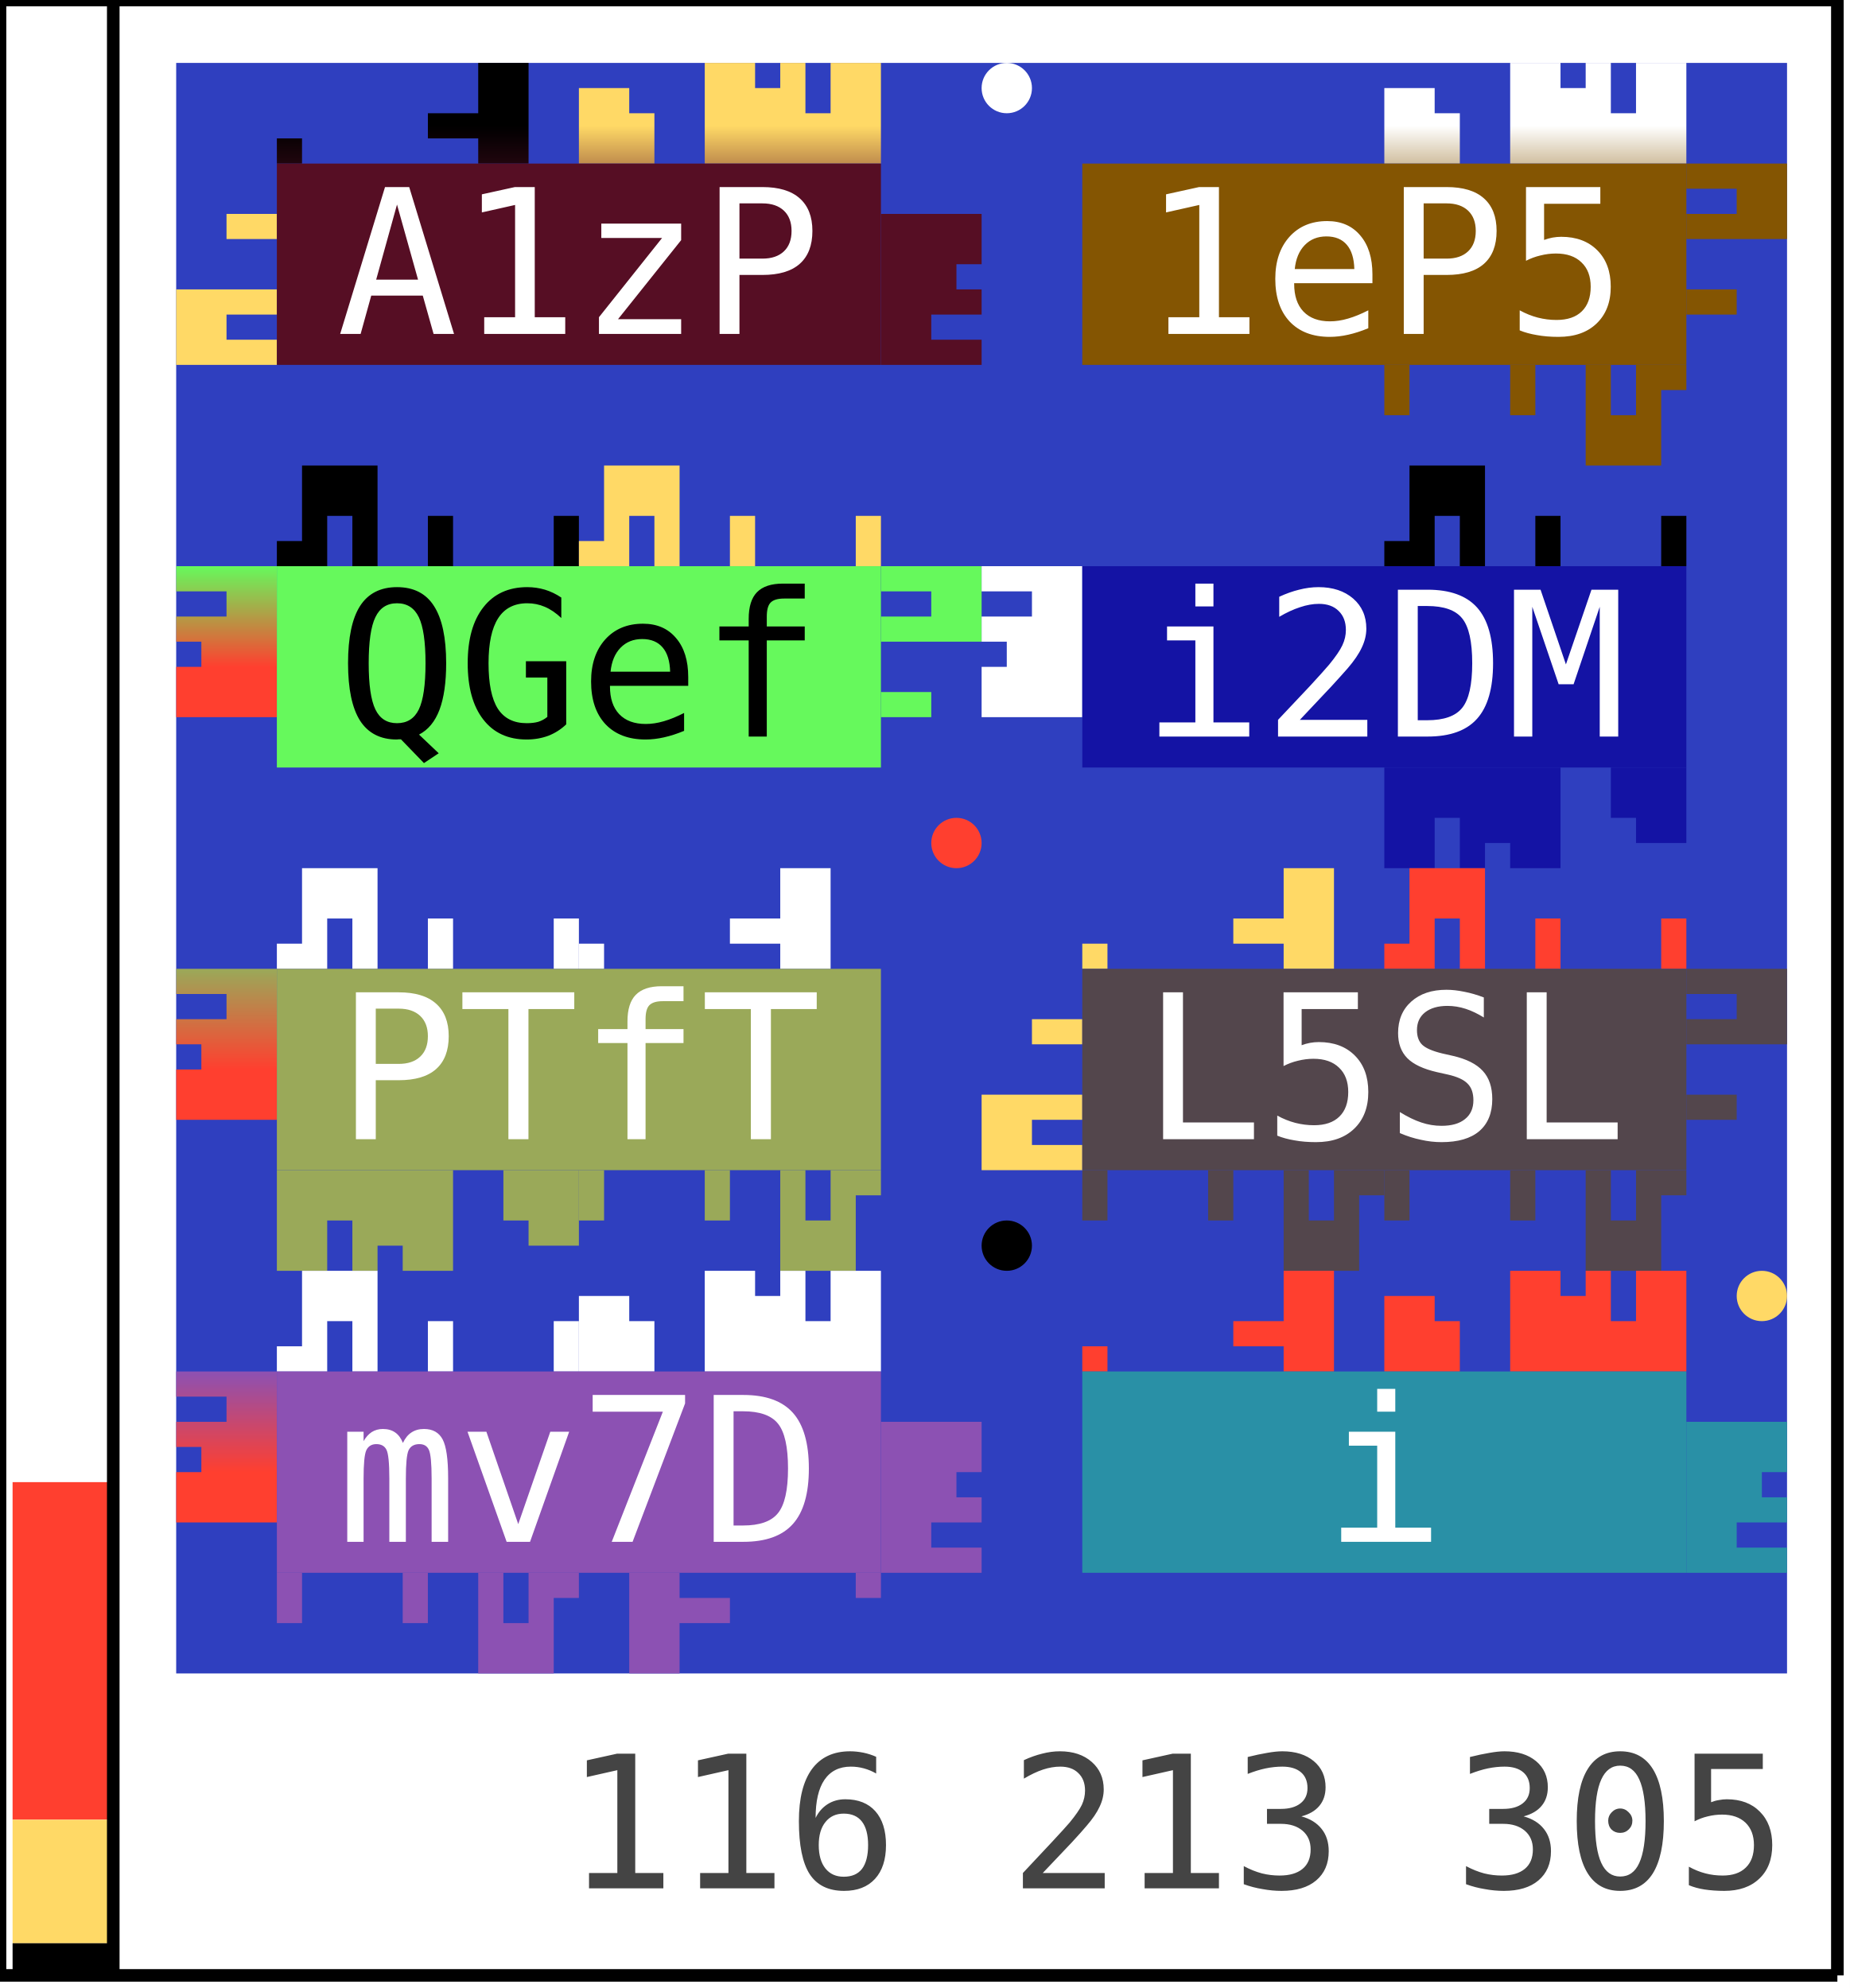
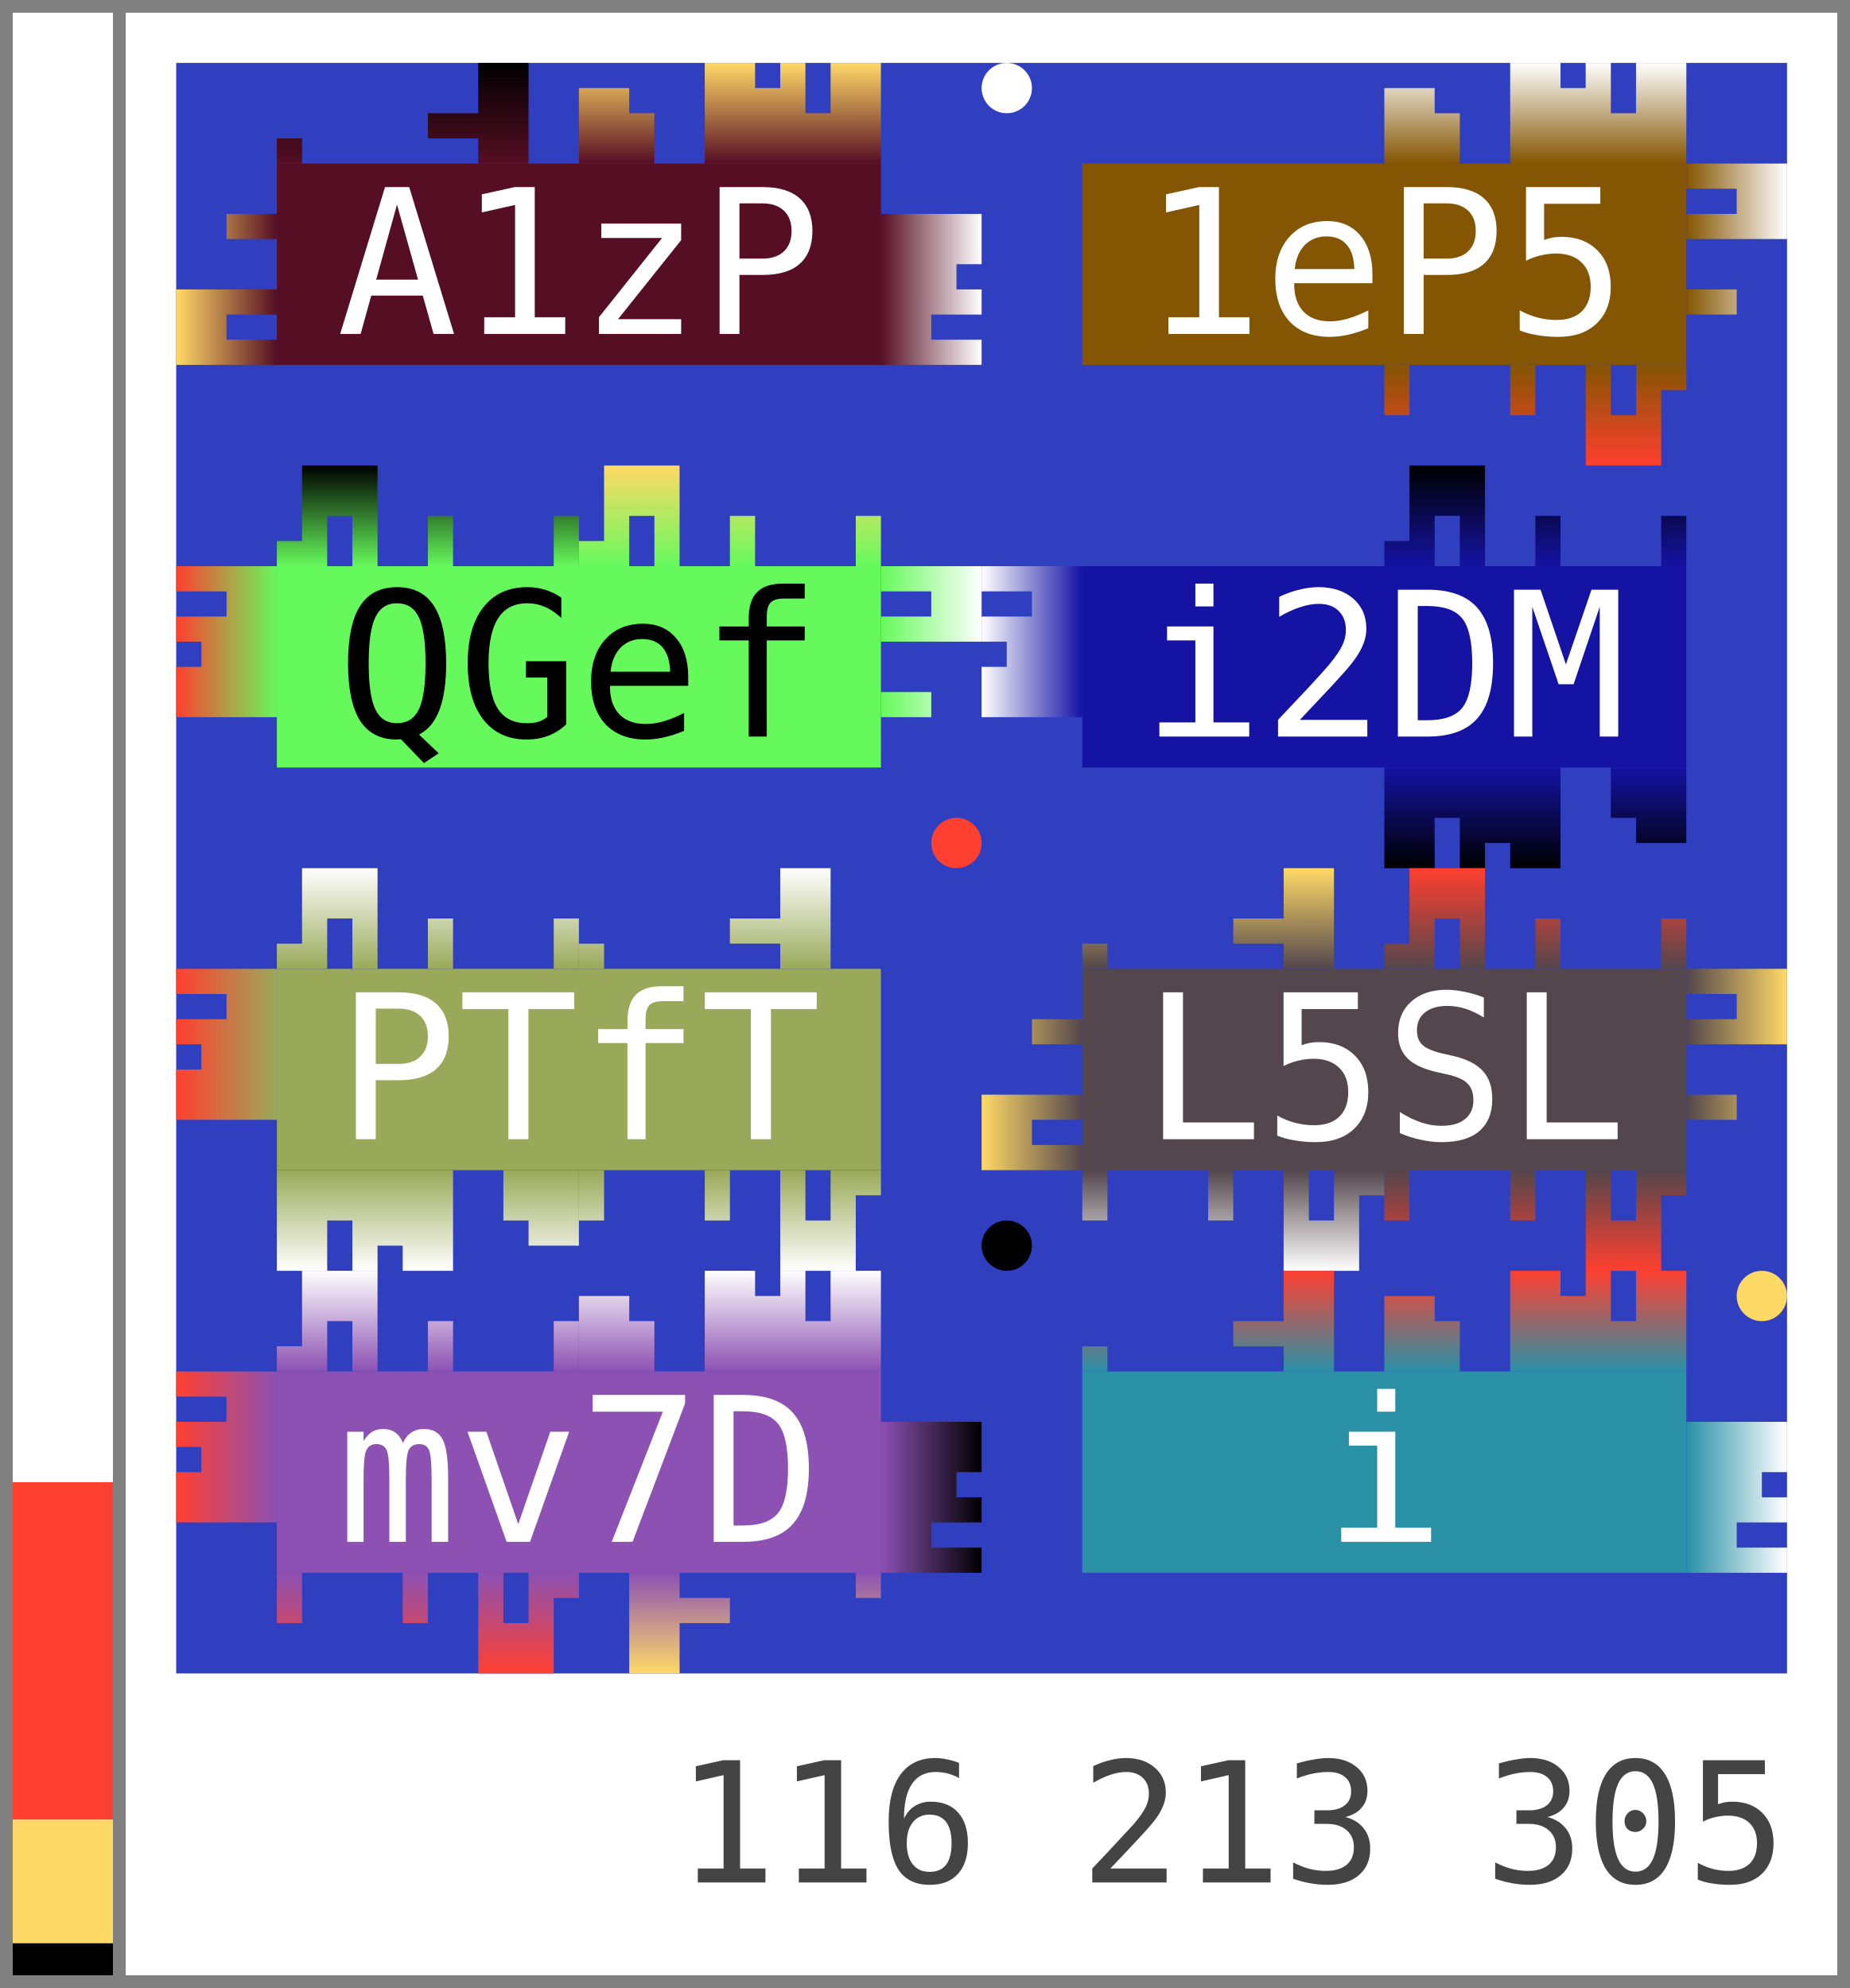
<svg xmlns="http://www.w3.org/2000/svg" width="147.0" height="158.0">
  <defs data-v3-clip-seq="12">
    <clipPath id="grid-clip">
      <rect x="14.0" y="5.0" width="128.0" height="128.0" />
    </clipPath>
    <path id="c1" d="M0,8 L0,6 L2,6 L2,0 L8,0 L8,8 L6,8 L6,4 L4,4 L4,8 Z M12,4 L14,4 L14,8 L12,8 Z M22,4 L24,4 L24,8 L22,8 Z" fill-rule="evenodd" />
    <path id="c2" d="M0,8 L0,2 L4,2 L4,4 L6,4 L6,8 L10,8 L10,2 L10,0 L24,0 L24,8 Z M18,0 L20,0 L20,4 L18,4 Z M14,0 L16,0 L16,2 L14,2 Z" fill-rule="evenodd" />
    <path id="c3" d="M16,0 L20,0 L20,8 L16,8 L16,6 L12,6 L12,4 L16,4 Z M0,6 L2,6 L2,8 L0,8 Z" fill-rule="evenodd" />
    <path id="p1" d="M0,8 L0,4 L3,3 L4,0 L12,0 L16,8 Z" fill-rule="evenodd" />
    <path id="p2" d="M16,0 L12,4 L8,8 L14,8 L18,0 L22,8 L24,8 L24,4 L20,0 Z" fill-rule="evenodd" />
    <path id="p3" d="M0,2 L4,0 L6,4 L10,8 L0,8 Z M20,8 L24,4 L24,8 Z" fill-rule="evenodd" />
-     <linearGradient id="g0" gradientUnits="userSpaceOnUse" x1="34.0" y1="13.0" x2="34.0" y2="5.0">
+     <linearGradient id="g0" gradientUnits="userSpaceOnUse" x1="12" y1="8" x2="12" y2="0">
      <stop offset="0%" stop-color="#560e24" />
      <stop offset="100%" stop-color="#000000" />
    </linearGradient>
-     <linearGradient id="g1" gradientUnits="userSpaceOnUse" x1="58.0" y1="13.0" x2="58.0" y2="5.0">
+     <linearGradient id="g1" gradientUnits="userSpaceOnUse" x1="12" y1="8" x2="12" y2="0">
      <stop offset="0%" stop-color="#560e24" />
      <stop offset="100%" stop-color="#ffd966" />
    </linearGradient>
-     <linearGradient id="g2" gradientUnits="userSpaceOnUse" x1="70.0" y1="21.0" x2="78.0" y2="21.0">
+     <linearGradient id="g2" gradientUnits="userSpaceOnUse" x1="12" y1="8" x2="12" y2="0">
      <stop offset="0%" stop-color="#560e24" />
      <stop offset="100%" stop-color="#ffffff" />
    </linearGradient>
    <clipPath id="v3clip-0">
      <rect x="70.0" y="13.0" width="8.0" height="16.0" />
    </clipPath>
-     <linearGradient id="g3" gradientUnits="userSpaceOnUse" x1="22.0" y1="21.0" x2="14.0" y2="21.0">
+     <linearGradient id="g3" gradientUnits="userSpaceOnUse" x1="12" y1="8" x2="12" y2="0">
      <stop offset="0%" stop-color="#560e24" />
      <stop offset="100%" stop-color="#ffd966" />
    </linearGradient>
    <clipPath id="v3clip-1">
      <rect x="14.0" y="13.0" width="8.0" height="16.0" />
    </clipPath>
-     <linearGradient id="g4" gradientUnits="userSpaceOnUse" x1="122.0" y1="13.0" x2="122.0" y2="5.0">
+     <linearGradient id="g4" gradientUnits="userSpaceOnUse" x1="12" y1="8" x2="12" y2="0">
      <stop offset="0%" stop-color="#845502" />
      <stop offset="100%" stop-color="#ffffff" />
    </linearGradient>
-     <linearGradient id="g5" gradientUnits="userSpaceOnUse" x1="134.0" y1="21.0" x2="142.0" y2="21.0">
+     <linearGradient id="g5" gradientUnits="userSpaceOnUse" x1="12" y1="8" x2="12" y2="0">
      <stop offset="0%" stop-color="#845502" />
      <stop offset="100%" stop-color="#ffffff" />
    </linearGradient>
    <clipPath id="v3clip-2">
      <rect x="134.0" y="13.0" width="8.0" height="16.0" />
    </clipPath>
-     <linearGradient id="g6" gradientUnits="userSpaceOnUse" x1="122.0" y1="29.0" x2="122.0" y2="37.0">
+     <linearGradient id="g6" gradientUnits="userSpaceOnUse" x1="12" y1="8" x2="12" y2="0">
      <stop offset="0%" stop-color="#845502" />
      <stop offset="100%" stop-color="#ff3f2f" />
    </linearGradient>
-     <linearGradient id="g7" gradientUnits="userSpaceOnUse" x1="34.0" y1="45.0" x2="34.0" y2="37.0">
+     <linearGradient id="g7" gradientUnits="userSpaceOnUse" x1="12" y1="8" x2="12" y2="0">
      <stop offset="0%" stop-color="#66f95c" />
      <stop offset="100%" stop-color="#000000" />
    </linearGradient>
-     <linearGradient id="g8" gradientUnits="userSpaceOnUse" x1="58.0" y1="45.0" x2="58.0" y2="37.0">
+     <linearGradient id="g8" gradientUnits="userSpaceOnUse" x1="12" y1="8" x2="12" y2="0">
      <stop offset="0%" stop-color="#66f95c" />
      <stop offset="100%" stop-color="#ffd966" />
    </linearGradient>
-     <linearGradient id="g9" gradientUnits="userSpaceOnUse" x1="70.0" y1="53.0" x2="78.0" y2="53.0">
+     <linearGradient id="g9" gradientUnits="userSpaceOnUse" x1="12" y1="8" x2="12" y2="0">
      <stop offset="0%" stop-color="#66f95c" />
      <stop offset="100%" stop-color="#ffffff" />
    </linearGradient>
    <clipPath id="v3clip-3">
      <rect x="70.0" y="45.0" width="8.0" height="16.0" />
    </clipPath>
-     <linearGradient id="g10" gradientUnits="userSpaceOnUse" x1="22.0" y1="53.0" x2="14.0" y2="53.0">
+     <linearGradient id="g10" gradientUnits="userSpaceOnUse" x1="12" y1="8" x2="12" y2="0">
      <stop offset="0%" stop-color="#66f95c" />
      <stop offset="100%" stop-color="#ff3f2f" />
    </linearGradient>
    <clipPath id="v3clip-4">
      <rect x="14.0" y="45.0" width="8.0" height="16.0" />
    </clipPath>
-     <linearGradient id="g11" gradientUnits="userSpaceOnUse" x1="122.0" y1="45.0" x2="122.0" y2="37.0">
+     <linearGradient id="g11" gradientUnits="userSpaceOnUse" x1="12" y1="8" x2="12" y2="0">
      <stop offset="0%" stop-color="#1413a4" />
      <stop offset="100%" stop-color="#000000" />
    </linearGradient>
-     <linearGradient id="g12" gradientUnits="userSpaceOnUse" x1="122.0" y1="61.0" x2="122.0" y2="69.0">
+     <linearGradient id="g12" gradientUnits="userSpaceOnUse" x1="12" y1="8" x2="12" y2="0">
      <stop offset="0%" stop-color="#1413a4" />
      <stop offset="100%" stop-color="#000000" />
    </linearGradient>
-     <linearGradient id="g13" gradientUnits="userSpaceOnUse" x1="86.0" y1="53.0" x2="78.0" y2="53.0">
+     <linearGradient id="g13" gradientUnits="userSpaceOnUse" x1="12" y1="8" x2="12" y2="0">
      <stop offset="0%" stop-color="#1413a4" />
      <stop offset="100%" stop-color="#ffffff" />
    </linearGradient>
    <clipPath id="v3clip-5">
      <rect x="78.0" y="45.0" width="8.0" height="16.0" />
    </clipPath>
-     <linearGradient id="g14" gradientUnits="userSpaceOnUse" x1="34.0" y1="77.0" x2="34.0" y2="69.0">
-       <stop offset="0%" stop-color="#9aa959" />
-       <stop offset="100%" stop-color="#ffffff" />
-     </linearGradient>
-     <linearGradient id="g15" gradientUnits="userSpaceOnUse" x1="58.0" y1="77.0" x2="58.0" y2="69.0">
-       <stop offset="0%" stop-color="#9aa959" />
-       <stop offset="100%" stop-color="#ffffff" />
-     </linearGradient>
-     <linearGradient id="g16" gradientUnits="userSpaceOnUse" x1="58.0" y1="93.0" x2="58.0" y2="101.0">
-       <stop offset="0%" stop-color="#9aa959" />
-       <stop offset="100%" stop-color="#ffffff" />
-     </linearGradient>
-     <linearGradient id="g17" gradientUnits="userSpaceOnUse" x1="34.0" y1="93.0" x2="34.0" y2="101.0">
-       <stop offset="0%" stop-color="#9aa959" />
-       <stop offset="100%" stop-color="#ffffff" />
-     </linearGradient>
-     <linearGradient id="g18" gradientUnits="userSpaceOnUse" x1="22.0" y1="85.0" x2="14.0" y2="85.0">
+     <linearGradient id="g14" gradientUnits="userSpaceOnUse" x1="12" y1="8" x2="12" y2="0">
+       <stop offset="0%" stop-color="#9aa959" />
+       <stop offset="100%" stop-color="#ffffff" />
+     </linearGradient>
+     <linearGradient id="g15" gradientUnits="userSpaceOnUse" x1="12" y1="8" x2="12" y2="0">
+       <stop offset="0%" stop-color="#9aa959" />
+       <stop offset="100%" stop-color="#ffffff" />
+     </linearGradient>
+     <linearGradient id="g16" gradientUnits="userSpaceOnUse" x1="12" y1="8" x2="12" y2="0">
+       <stop offset="0%" stop-color="#9aa959" />
+       <stop offset="100%" stop-color="#ffffff" />
+     </linearGradient>
+     <linearGradient id="g17" gradientUnits="userSpaceOnUse" x1="12" y1="8" x2="12" y2="0">
+       <stop offset="0%" stop-color="#9aa959" />
+       <stop offset="100%" stop-color="#ffffff" />
+     </linearGradient>
+     <linearGradient id="g18" gradientUnits="userSpaceOnUse" x1="12" y1="8" x2="12" y2="0">
      <stop offset="0%" stop-color="#9aa959" />
      <stop offset="100%" stop-color="#ff3f2f" />
    </linearGradient>
    <clipPath id="v3clip-6">
      <rect x="14.0" y="77.0" width="8.0" height="16.0" />
    </clipPath>
-     <linearGradient id="g19" gradientUnits="userSpaceOnUse" x1="98.0" y1="77.0" x2="98.0" y2="69.0">
-       <stop offset="0%" stop-color="#53464c" />
-       <stop offset="100%" stop-color="#ffd966" />
-     </linearGradient>
-     <linearGradient id="g20" gradientUnits="userSpaceOnUse" x1="122.0" y1="77.0" x2="122.0" y2="69.0">
-       <stop offset="0%" stop-color="#53464c" />
-       <stop offset="100%" stop-color="#ff3f2f" />
-     </linearGradient>
-     <linearGradient id="g21" gradientUnits="userSpaceOnUse" x1="134.0" y1="85.0" x2="142.0" y2="85.0">
+     <linearGradient id="g19" gradientUnits="userSpaceOnUse" x1="12" y1="8" x2="12" y2="0">
+       <stop offset="0%" stop-color="#53464c" />
+       <stop offset="100%" stop-color="#ffd966" />
+     </linearGradient>
+     <linearGradient id="g20" gradientUnits="userSpaceOnUse" x1="12" y1="8" x2="12" y2="0">
+       <stop offset="0%" stop-color="#53464c" />
+       <stop offset="100%" stop-color="#ff3f2f" />
+     </linearGradient>
+     <linearGradient id="g21" gradientUnits="userSpaceOnUse" x1="12" y1="8" x2="12" y2="0">
      <stop offset="0%" stop-color="#53464c" />
      <stop offset="100%" stop-color="#ffd966" />
    </linearGradient>
    <clipPath id="v3clip-7">
      <rect x="134.0" y="77.0" width="8.0" height="16.0" />
    </clipPath>
-     <linearGradient id="g22" gradientUnits="userSpaceOnUse" x1="122.0" y1="93.0" x2="122.0" y2="101.0">
-       <stop offset="0%" stop-color="#53464c" />
-       <stop offset="100%" stop-color="#ff3f2f" />
-     </linearGradient>
-     <linearGradient id="g23" gradientUnits="userSpaceOnUse" x1="98.0" y1="93.0" x2="98.0" y2="101.0">
-       <stop offset="0%" stop-color="#53464c" />
-       <stop offset="100%" stop-color="#ffffff" />
-     </linearGradient>
-     <linearGradient id="g24" gradientUnits="userSpaceOnUse" x1="86.0" y1="85.0" x2="78.0" y2="85.0">
+     <linearGradient id="g22" gradientUnits="userSpaceOnUse" x1="12" y1="8" x2="12" y2="0">
+       <stop offset="0%" stop-color="#53464c" />
+       <stop offset="100%" stop-color="#ff3f2f" />
+     </linearGradient>
+     <linearGradient id="g23" gradientUnits="userSpaceOnUse" x1="12" y1="8" x2="12" y2="0">
+       <stop offset="0%" stop-color="#53464c" />
+       <stop offset="100%" stop-color="#ffffff" />
+     </linearGradient>
+     <linearGradient id="g24" gradientUnits="userSpaceOnUse" x1="12" y1="8" x2="12" y2="0">
      <stop offset="0%" stop-color="#53464c" />
      <stop offset="100%" stop-color="#ffd966" />
    </linearGradient>
    <clipPath id="v3clip-8">
      <rect x="78.0" y="77.0" width="8.0" height="16.0" />
    </clipPath>
-     <linearGradient id="g25" gradientUnits="userSpaceOnUse" x1="34.0" y1="109.0" x2="34.0" y2="101.0">
-       <stop offset="0%" stop-color="#8c51b3" />
-       <stop offset="100%" stop-color="#ffffff" />
-     </linearGradient>
-     <linearGradient id="g26" gradientUnits="userSpaceOnUse" x1="58.0" y1="109.0" x2="58.0" y2="101.0">
-       <stop offset="0%" stop-color="#8c51b3" />
-       <stop offset="100%" stop-color="#ffffff" />
-     </linearGradient>
-     <linearGradient id="g27" gradientUnits="userSpaceOnUse" x1="70.0" y1="117.0" x2="78.0" y2="117.0">
+     <linearGradient id="g25" gradientUnits="userSpaceOnUse" x1="12" y1="8" x2="12" y2="0">
+       <stop offset="0%" stop-color="#8c51b3" />
+       <stop offset="100%" stop-color="#ffffff" />
+     </linearGradient>
+     <linearGradient id="g26" gradientUnits="userSpaceOnUse" x1="12" y1="8" x2="12" y2="0">
+       <stop offset="0%" stop-color="#8c51b3" />
+       <stop offset="100%" stop-color="#ffffff" />
+     </linearGradient>
+     <linearGradient id="g27" gradientUnits="userSpaceOnUse" x1="12" y1="8" x2="12" y2="0">
      <stop offset="0%" stop-color="#8c51b3" />
      <stop offset="100%" stop-color="#000000" />
    </linearGradient>
    <clipPath id="v3clip-9">
      <rect x="70.0" y="109.0" width="8.0" height="16.0" />
    </clipPath>
-     <linearGradient id="g28" gradientUnits="userSpaceOnUse" x1="58.0" y1="125.0" x2="58.0" y2="133.0">
-       <stop offset="0%" stop-color="#8c51b3" />
-       <stop offset="100%" stop-color="#ffd966" />
-     </linearGradient>
-     <linearGradient id="g29" gradientUnits="userSpaceOnUse" x1="34.0" y1="125.0" x2="34.0" y2="133.0">
-       <stop offset="0%" stop-color="#8c51b3" />
-       <stop offset="100%" stop-color="#ff3f2f" />
-     </linearGradient>
-     <linearGradient id="g30" gradientUnits="userSpaceOnUse" x1="22.0" y1="117.0" x2="14.0" y2="117.0">
+     <linearGradient id="g28" gradientUnits="userSpaceOnUse" x1="12" y1="8" x2="12" y2="0">
+       <stop offset="0%" stop-color="#8c51b3" />
+       <stop offset="100%" stop-color="#ffd966" />
+     </linearGradient>
+     <linearGradient id="g29" gradientUnits="userSpaceOnUse" x1="12" y1="8" x2="12" y2="0">
+       <stop offset="0%" stop-color="#8c51b3" />
+       <stop offset="100%" stop-color="#ff3f2f" />
+     </linearGradient>
+     <linearGradient id="g30" gradientUnits="userSpaceOnUse" x1="12" y1="8" x2="12" y2="0">
      <stop offset="0%" stop-color="#8c51b3" />
      <stop offset="100%" stop-color="#ff3f2f" />
    </linearGradient>
    <clipPath id="v3clip-10">
      <rect x="14.0" y="109.0" width="8.0" height="16.0" />
    </clipPath>
-     <linearGradient id="g31" gradientUnits="userSpaceOnUse" x1="98.0" y1="109.0" x2="98.0" y2="101.0">
+     <linearGradient id="g31" gradientUnits="userSpaceOnUse" x1="12" y1="8" x2="12" y2="0">
      <stop offset="0%" stop-color="#2990a6" />
      <stop offset="100%" stop-color="#ff3f2f" />
    </linearGradient>
-     <linearGradient id="g32" gradientUnits="userSpaceOnUse" x1="122.0" y1="109.0" x2="122.0" y2="101.0">
+     <linearGradient id="g32" gradientUnits="userSpaceOnUse" x1="12" y1="8" x2="12" y2="0">
      <stop offset="0%" stop-color="#2990a6" />
      <stop offset="100%" stop-color="#ff3f2f" />
    </linearGradient>
-     <linearGradient id="g33" gradientUnits="userSpaceOnUse" x1="134.0" y1="117.0" x2="142.0" y2="117.0">
+     <linearGradient id="g33" gradientUnits="userSpaceOnUse" x1="12" y1="8" x2="12" y2="0">
      <stop offset="0%" stop-color="#2990a6" />
      <stop offset="100%" stop-color="#ffffff" />
    </linearGradient>
    <clipPath id="v3clip-11">
      <rect x="134.0" y="109.0" width="8.0" height="16.0" />
    </clipPath>
  </defs>
  <rect x="0" y="0" width="147.0" height="158.0" fill="#ffffff" />
  <rect x="14.0" y="5.0" width="128.0" height="128.0" fill="#2f3fbf" />
  <g>
    <use href="#c3" transform="translate(22.0, 5.0) scale(1.0)" fill="url(#g0)" />
  </g>
  <g>
    <use href="#c2" transform="translate(46.0, 5.0) scale(1.0)" fill="url(#g1)" />
  </g>
  <g>
    <g clip-path="url(#v3clip-0)">
      <use href="#c2" transform="translate(72.0, 13.0) rotate(90 6.0 0.0) scale(1.0)" fill="url(#g2)" />
    </g>
  </g>
  <g>
    <g clip-path="url(#v3clip-1)">
      <use href="#c1" transform="translate(12.0, 29.0) rotate(270 2.0 0.0) scale(1.0)" fill="url(#g3)" />
    </g>
  </g>
  <g>
    <use href="#c2" transform="translate(110.0, 5.0) scale(1.0)" fill="url(#g4)" />
  </g>
  <g>
    <g clip-path="url(#v3clip-2)">
      <use href="#c1" transform="translate(140.0, 13.0) rotate(90 2.0 0.0) scale(1.0)" fill="url(#g5)" />
    </g>
  </g>
  <g>
    <use href="#c1" transform="translate(110.0, 29.0) rotate(180 12.0 4.0) scale(1.0)" fill="url(#g6)" />
  </g>
  <g>
    <use href="#c1" transform="translate(22.0, 37.0) scale(1.0)" fill="url(#g7)" />
  </g>
  <g>
    <use href="#c1" transform="translate(46.0, 37.0) scale(1.0)" fill="url(#g8)" />
  </g>
  <g>
    <g clip-path="url(#v3clip-3)">
      <use href="#c1" transform="translate(76.0, 45.0) rotate(90 2.0 0.0) scale(1.0)" fill="url(#g9)" />
    </g>
  </g>
  <g>
    <g clip-path="url(#v3clip-4)">
      <use href="#c2" transform="translate(8.0, 61.0) rotate(270 6.0 0.0) scale(1.0)" fill="url(#g10)" />
    </g>
  </g>
  <g>
    <use href="#c1" transform="translate(110.0, 37.0) scale(1.0)" fill="url(#g11)" />
  </g>
  <g>
    <use href="#c2" transform="translate(110.0, 61.0) rotate(180 12.0 4.0) scale(1.0)" fill="url(#g12)" />
  </g>
  <g>
    <g clip-path="url(#v3clip-5)">
      <use href="#c2" transform="translate(72.0, 61.0) rotate(270 6.0 0.0) scale(1.0)" fill="url(#g13)" />
    </g>
  </g>
  <g>
    <use href="#c1" transform="translate(22.0, 69.0) scale(1.0)" fill="url(#g14)" />
  </g>
  <g>
    <use href="#c3" transform="translate(46.0, 69.0) scale(1.0)" fill="url(#g15)" />
  </g>
  <g>
    <use href="#c1" transform="translate(46.0, 93.0) rotate(180 12.0 4.0) scale(1.0)" fill="url(#g16)" />
  </g>
  <g>
    <use href="#c2" transform="translate(22.0, 93.0) rotate(180 12.0 4.0) scale(1.0)" fill="url(#g17)" />
  </g>
  <g>
    <g clip-path="url(#v3clip-6)">
      <use href="#c2" transform="translate(8.0, 93.0) rotate(270 6.0 0.0) scale(1.0)" fill="url(#g18)" />
    </g>
  </g>
  <g>
    <use href="#c3" transform="translate(86.0, 69.0) scale(1.0)" fill="url(#g19)" />
  </g>
  <g>
    <use href="#c1" transform="translate(110.0, 69.0) scale(1.0)" fill="url(#g20)" />
  </g>
  <g>
    <g clip-path="url(#v3clip-7)">
      <use href="#c1" transform="translate(140.0, 77.0) rotate(90 2.0 0.0) scale(1.0)" fill="url(#g21)" />
    </g>
  </g>
  <g>
    <use href="#c1" transform="translate(110.0, 93.0) rotate(180 12.0 4.0) scale(1.0)" fill="url(#g22)" />
  </g>
  <g>
    <use href="#c1" transform="translate(86.0, 93.0) rotate(180 12.0 4.0) scale(1.0)" fill="url(#g23)" />
  </g>
  <g>
    <g clip-path="url(#v3clip-8)">
      <use href="#c1" transform="translate(76.0, 93.0) rotate(270 2.0 0.0) scale(1.0)" fill="url(#g24)" />
    </g>
  </g>
  <g>
    <use href="#c1" transform="translate(22.0, 101.0) scale(1.0)" fill="url(#g25)" />
  </g>
  <g>
    <use href="#c2" transform="translate(46.0, 101.0) scale(1.0)" fill="url(#g26)" />
  </g>
  <g>
    <g clip-path="url(#v3clip-9)">
      <use href="#c2" transform="translate(72.0, 109.0) rotate(90 6.0 0.0) scale(1.0)" fill="url(#g27)" />
    </g>
  </g>
  <g>
    <use href="#c3" transform="translate(46.0, 125.0) rotate(180 12.0 4.0) scale(1.0)" fill="url(#g28)" />
  </g>
  <g>
    <use href="#c1" transform="translate(22.0, 125.0) rotate(180 12.0 4.0) scale(1.0)" fill="url(#g29)" />
  </g>
  <g>
    <g clip-path="url(#v3clip-10)">
      <use href="#c2" transform="translate(8.0, 125.0) rotate(270 6.0 0.0) scale(1.0)" fill="url(#g30)" />
    </g>
  </g>
  <g>
    <use href="#c3" transform="translate(86.0, 101.0) scale(1.0)" fill="url(#g31)" />
  </g>
  <g>
    <use href="#c2" transform="translate(110.0, 101.0) scale(1.0)" fill="url(#g32)" />
  </g>
  <g>
    <g clip-path="url(#v3clip-11)">
      <use href="#c2" transform="translate(136.0, 109.0) rotate(90 6.0 0.0) scale(1.0)" fill="url(#g33)" />
    </g>
  </g>
  <rect x="22.0" y="13.0" width="48.0" height="16.0" fill="#560e24" />
  <text x="46.0" y="21.0" fill="#ffffff" style="font-family: monospace; font-size: 16.0px;" text-anchor="middle" dominant-baseline="central">A1zP</text>
  <rect x="86.0" y="13.0" width="48.0" height="16.0" fill="#845502" />
  <text x="110.0" y="21.0" fill="#ffffff" style="font-family: monospace; font-size: 16.0px;" text-anchor="middle" dominant-baseline="central">1eP5</text>
  <rect x="22.0" y="45.0" width="48.0" height="16.0" fill="#66f95c" />
  <text x="46.0" y="53.0" fill="#000000" style="font-family: monospace; font-size: 16.0px;" text-anchor="middle" dominant-baseline="central">QGef</text>
  <rect x="86.0" y="45.0" width="48.0" height="16.0" fill="#1413a4" />
  <text x="110.0" y="53.0" fill="#ffffff" style="font-family: monospace; font-size: 16.0px;" text-anchor="middle" dominant-baseline="central">i2DM</text>
  <rect x="22.0" y="77.0" width="48.0" height="16.0" fill="#9aa959" />
  <text x="46.0" y="85.0" fill="#ffffff" style="font-family: monospace; font-size: 16.0px;" text-anchor="middle" dominant-baseline="central">PTfT</text>
  <rect x="86.0" y="77.0" width="48.0" height="16.0" fill="#53464c" />
  <text x="110.0" y="85.0" fill="#ffffff" style="font-family: monospace; font-size: 16.0px;" text-anchor="middle" dominant-baseline="central">L5SL</text>
  <rect x="22.0" y="109.0" width="48.0" height="16.0" fill="#8c51b3" />
  <text x="46.0" y="117.0" fill="#ffffff" style="font-family: monospace; font-size: 16.0px;" text-anchor="middle" dominant-baseline="central">mv7D</text>
  <rect x="86.0" y="109.0" width="48.0" height="16.0" fill="#2990a6" />
  <text x="110.0" y="117.0" fill="#ffffff" style="font-family: monospace; font-size: 16.0px;" text-anchor="middle" dominant-baseline="central">i</text>
  <circle cx="80.0" cy="7.0" r="2.0" fill="#ffffff" />
  <circle cx="140.0" cy="103.0" r="2.0" fill="#ffd966" />
  <circle cx="76.0" cy="67.0" r="2.0" fill="#ff3f2f" />
  <circle cx="80.0" cy="99.0" r="2.0" fill="#000000" />
  <rect x="1" y="1" width="8.0" height="116.796" fill="#ffffff" />
  <rect x="1" y="117.796" width="8.0" height="26.83" fill="#ff3f2f" />
  <rect x="1" y="144.626" width="8.0" height="9.818" fill="#ffd966" />
  <rect x="1" y="154.444" width="8.0" height="2.556" fill="#000000" />
-   <text x="142.0" y="145.0" fill="#444444" style="font-family: monospace; font-size: 14.667px;" text-anchor="end" dominant-baseline="central">116 213 305</text>
-   <line x1="0" y1="0" x2="146.0" y2="0" stroke="#000000" stroke-width="1" />
-   <line x1="146.0" y1="0" x2="146.0" y2="157.0" stroke="#000000" stroke-width="1" />
-   <line x1="0" y1="157.0" x2="146.0" y2="157.0" stroke="#000000" stroke-width="1" />
-   <line x1="0" y1="0" x2="0" y2="157.0" stroke="#000000" stroke-width="1" />
-   <line x1="9.0" y1="0" x2="9.0" y2="157.0" stroke="#000000" stroke-width="1" />
+   <text x="142.0" y="145.0" fill="#444444" style="font-family: monospace; font-size: 13.333px;" text-anchor="end" dominant-baseline="central">116 213 305</text>
+   <line x1="0" y1="0.5" x2="147.0" y2="0.5" stroke="#808080" stroke-width="1" shape-rendering="crispEdges" />
+   <line x1="146.5" y1="0" x2="146.5" y2="158.0" stroke="#808080" stroke-width="1" shape-rendering="crispEdges" />
+   <line x1="0" y1="157.5" x2="147.0" y2="157.5" stroke="#808080" stroke-width="1" shape-rendering="crispEdges" />
+   <line x1="0.5" y1="0" x2="0.5" y2="158.0" stroke="#808080" stroke-width="1" shape-rendering="crispEdges" />
+   <line x1="9.5" y1="0" x2="9.5" y2="158.0" stroke="#808080" stroke-width="1" shape-rendering="crispEdges" />
</svg>
